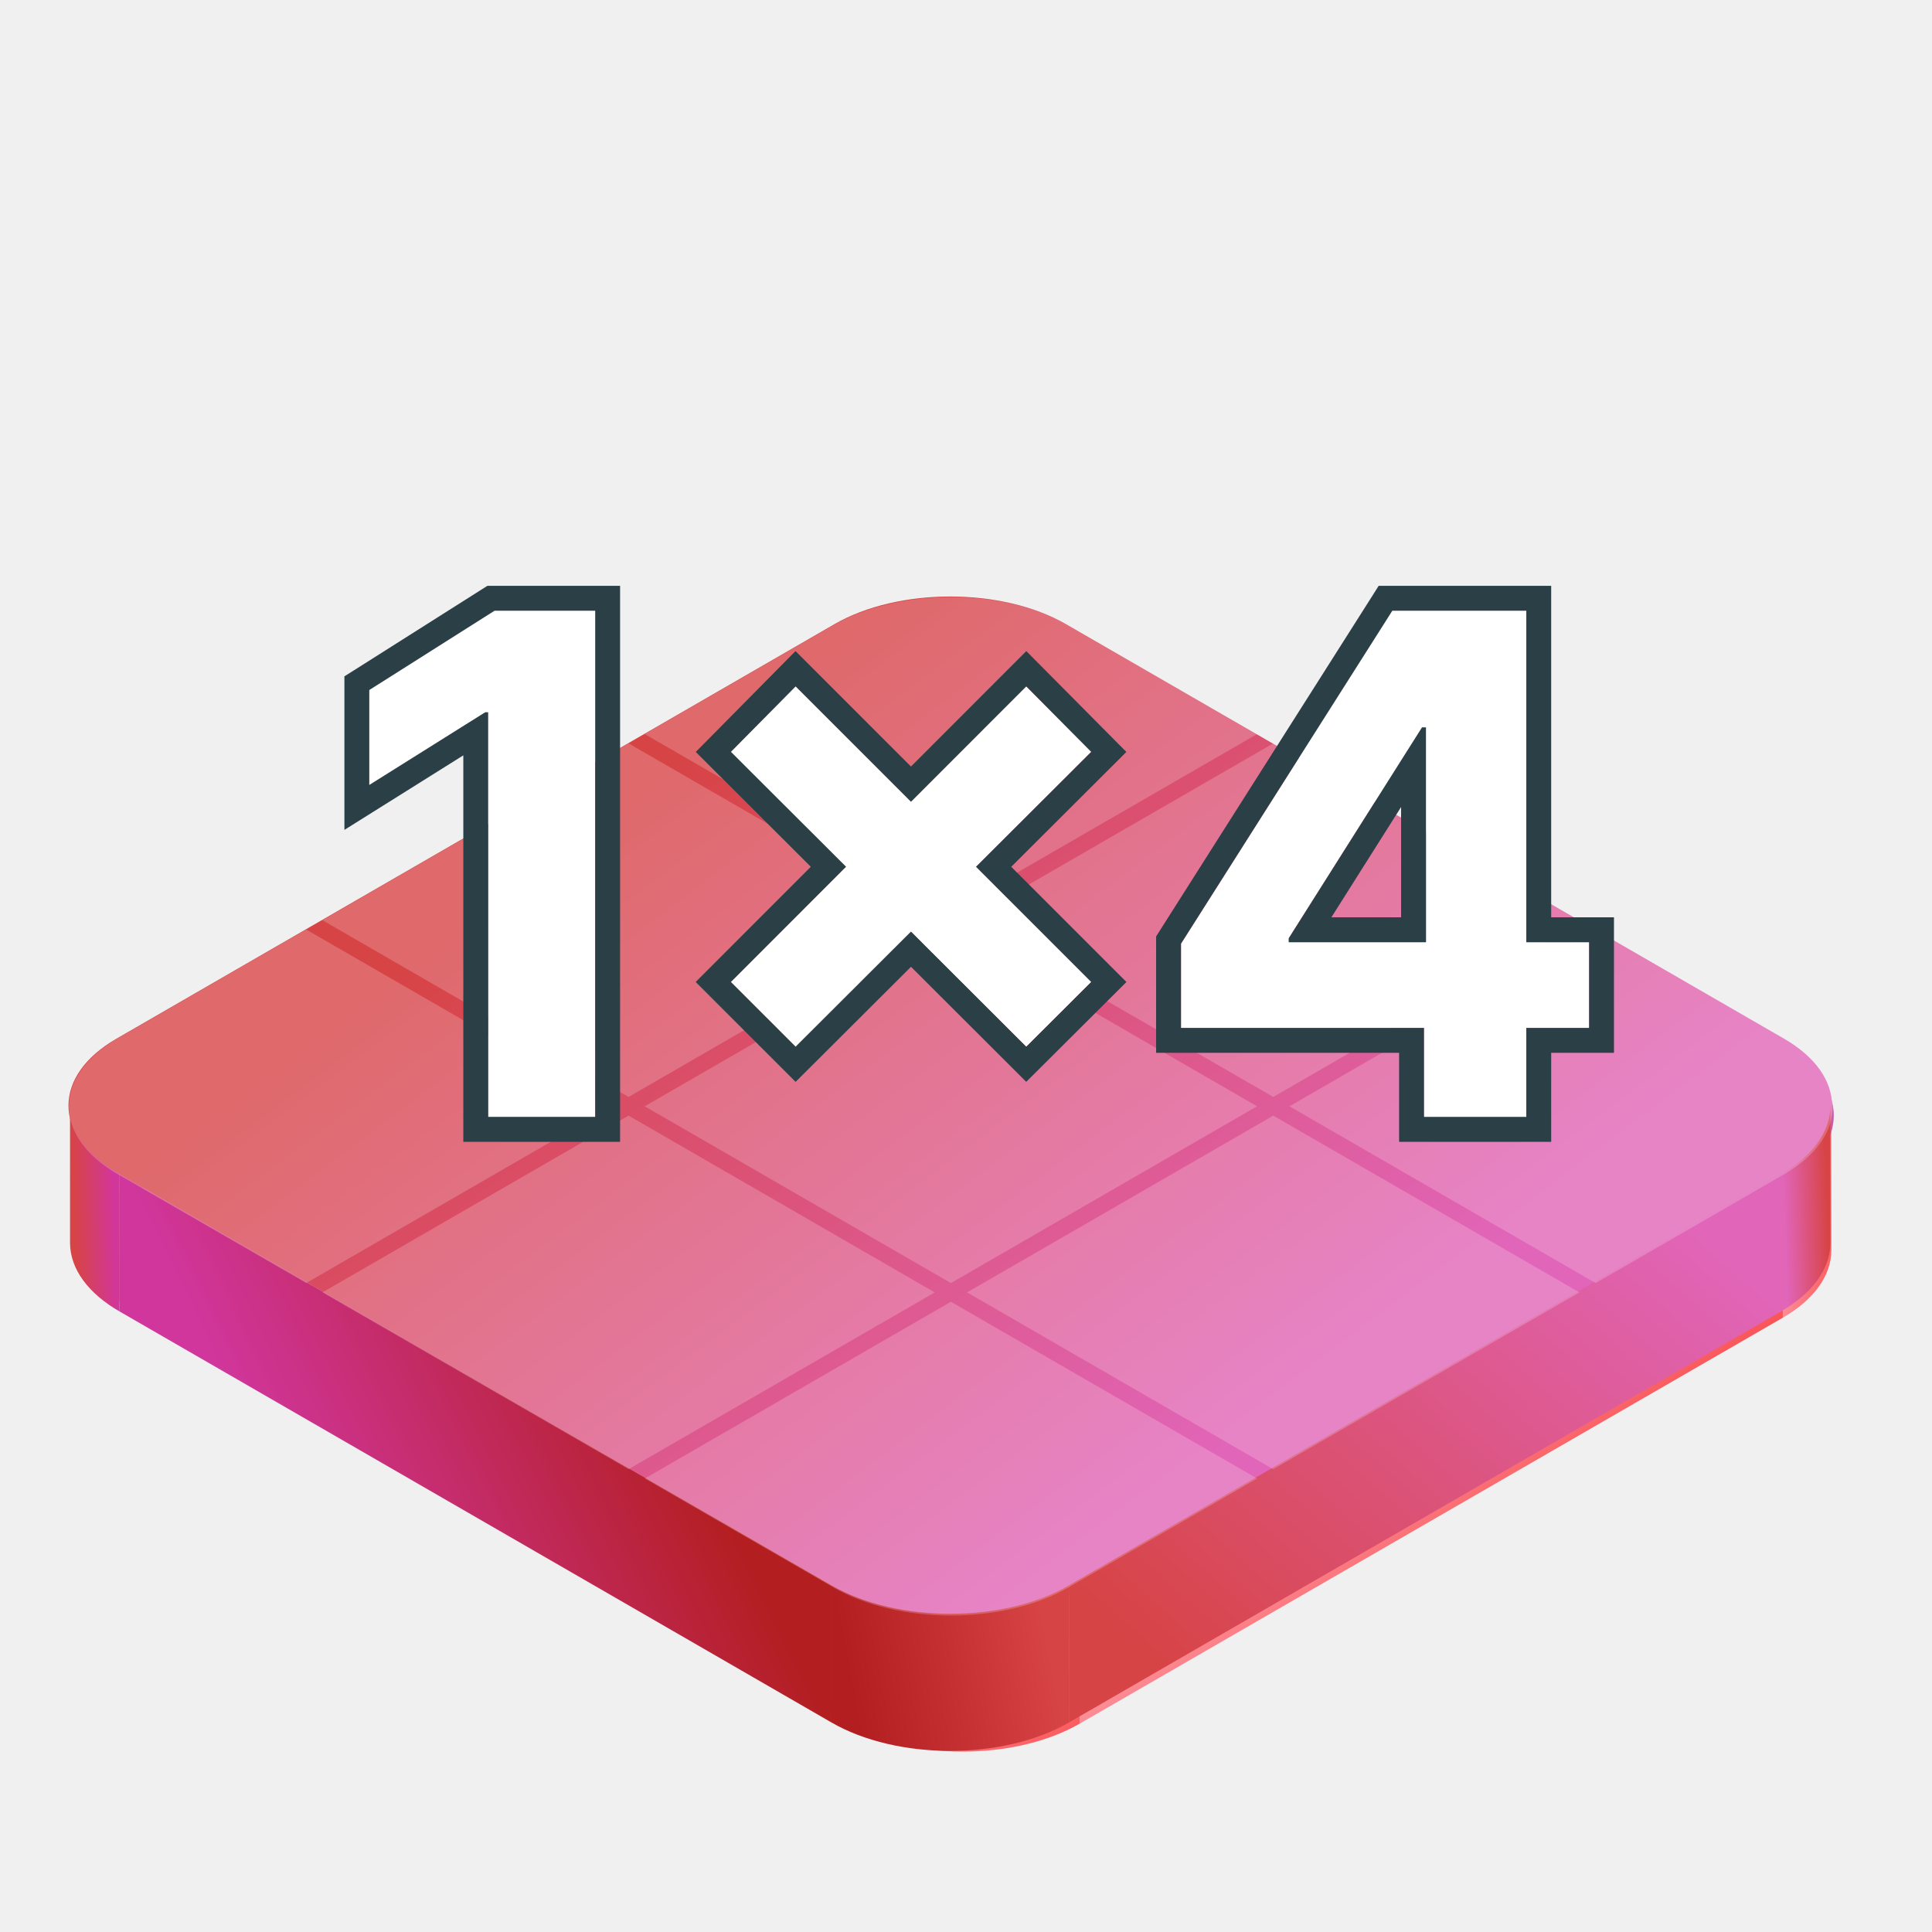
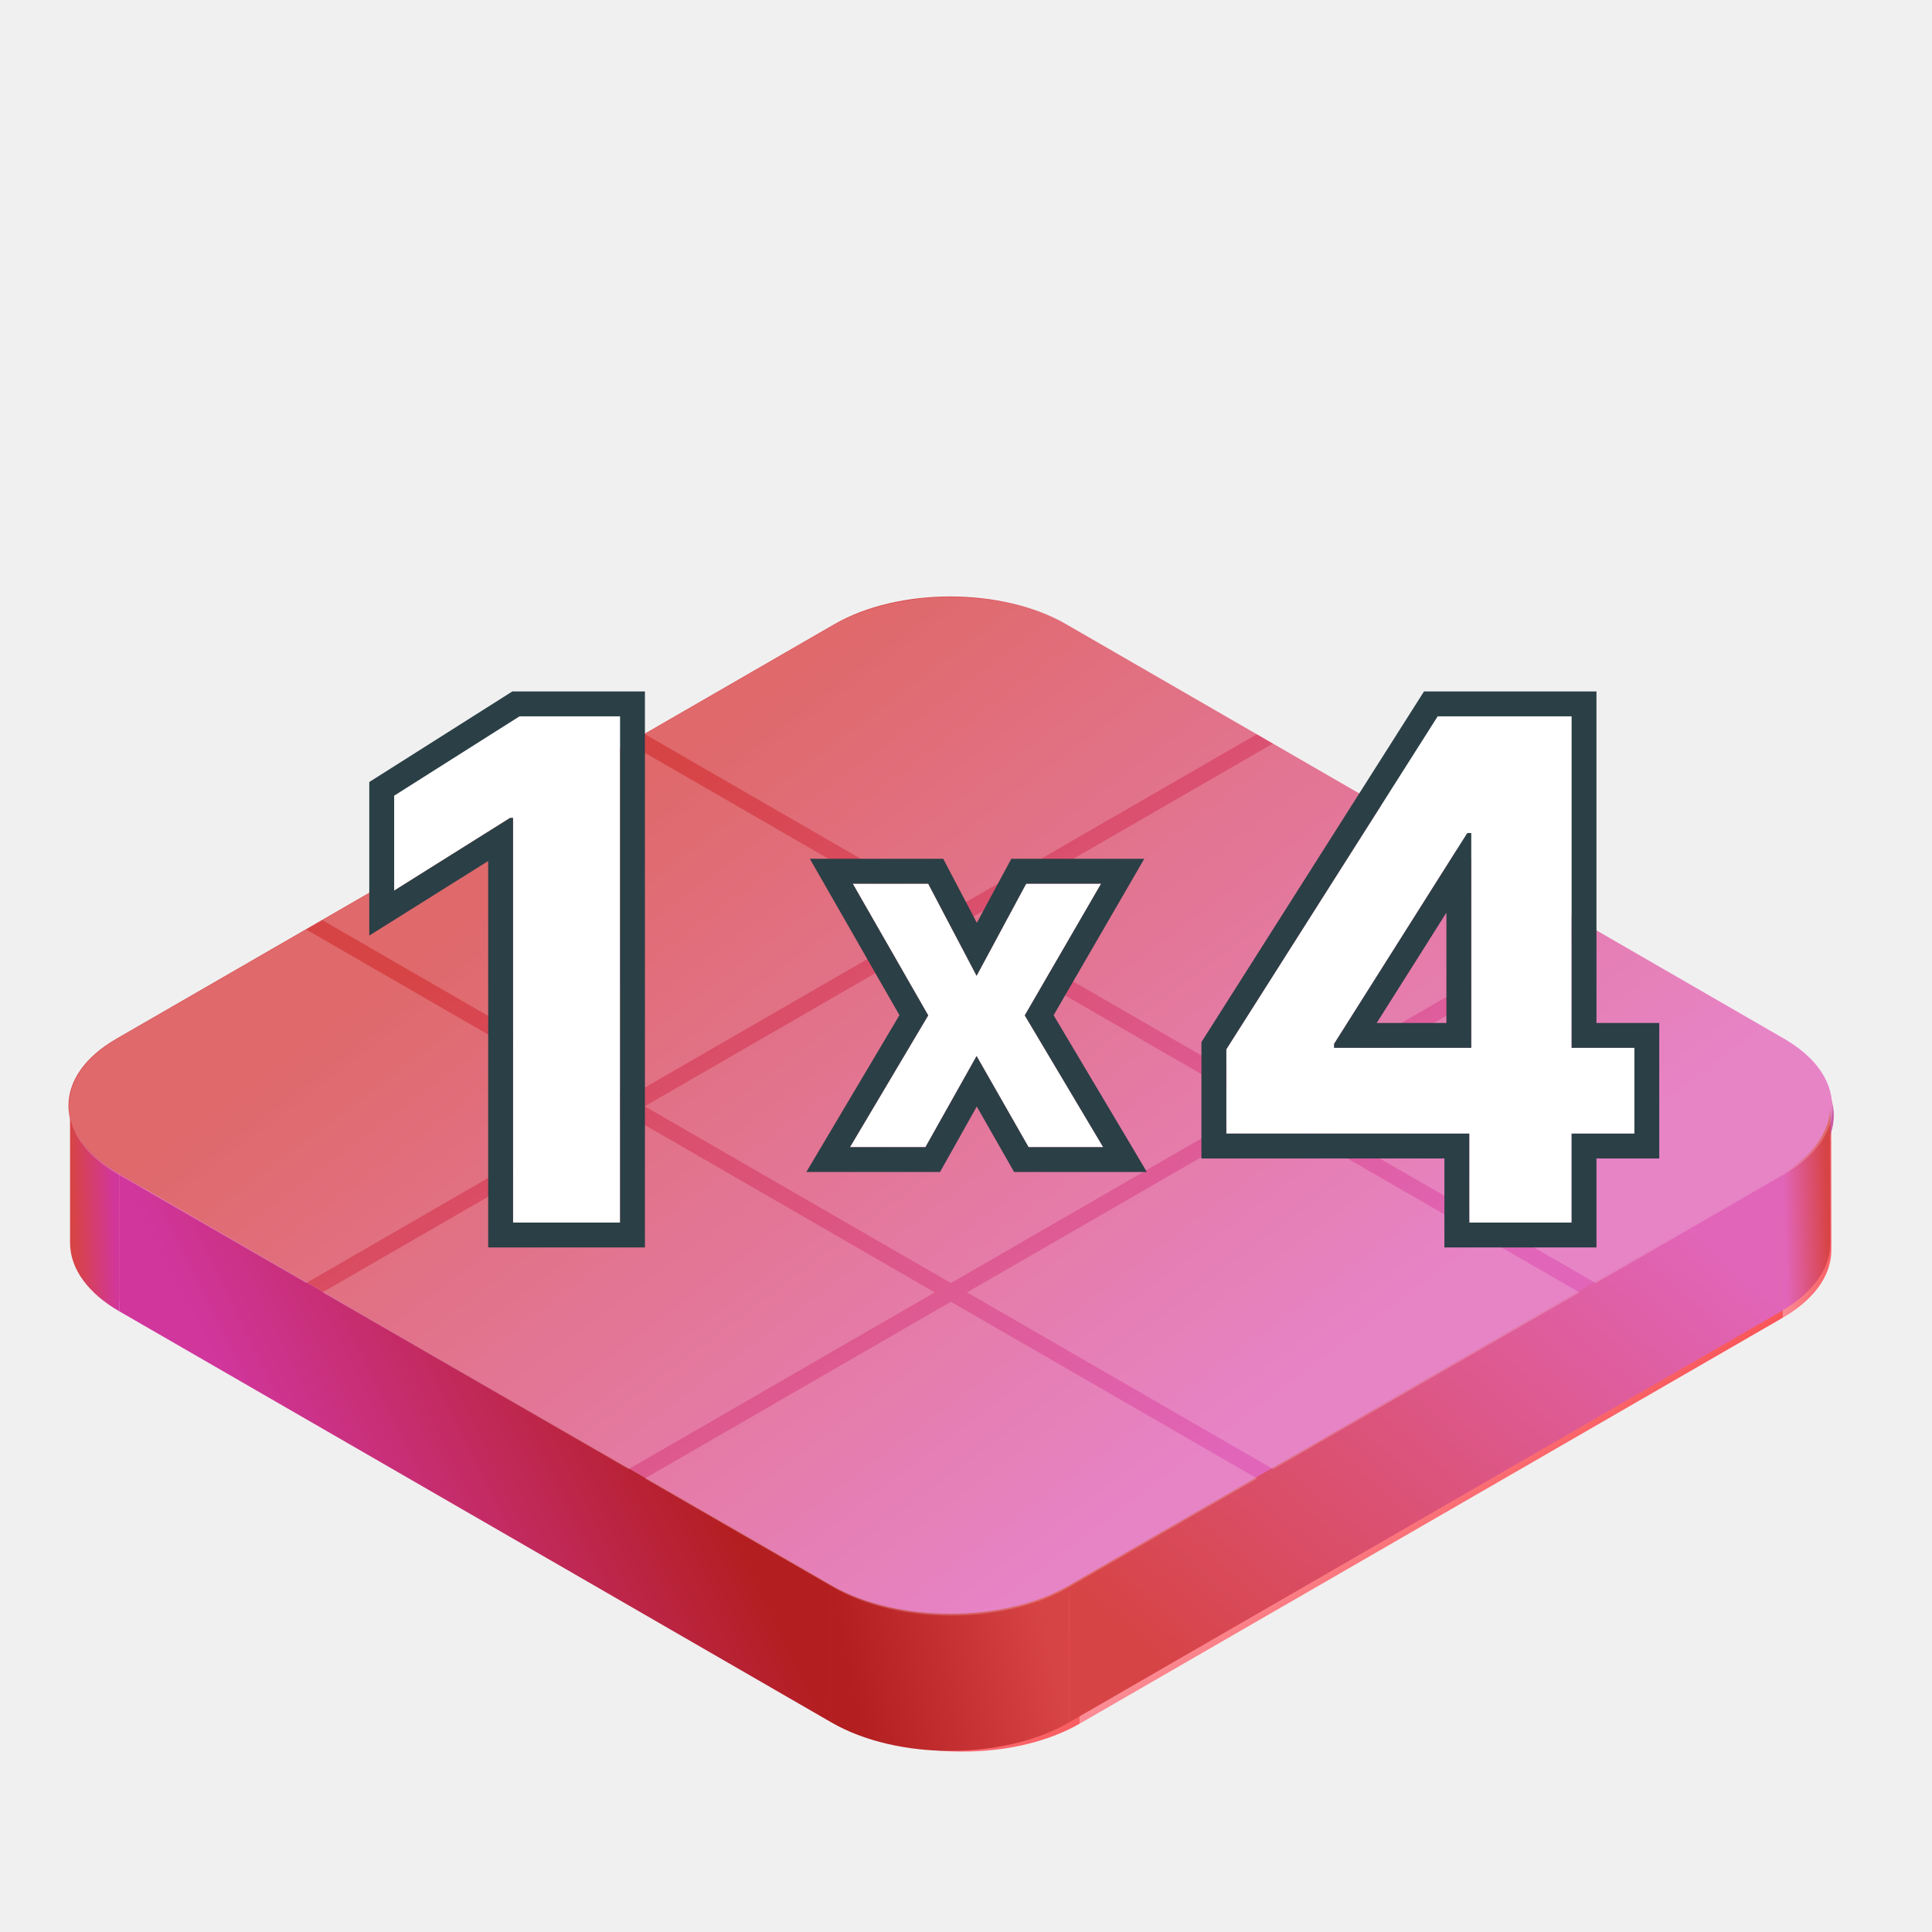
<svg xmlns="http://www.w3.org/2000/svg" width="64" height="64" viewBox="0 0 64 64" fill="none">
-   <rect width="35.855" height="35.855" rx="4.378" transform="matrix(0.866025 0.5 -0.866025 0.5 31.8887 19)" fill="url(#paint0_linear_2122_5526)" />
-   <rect width="26.891" height="4.482" transform="matrix(0.866025 0.5 0 1 4.71875 39.1685)" fill="url(#paint1_linear_2122_5526)" />
-   <rect width="26.891" height="4.482" transform="matrix(0.866025 -0.5 0 1 35.7695 52.6143)" fill="url(#paint2_linear_2122_5526)" />
-   <path d="M3.111 36.928C3.111 37.803 3.726 38.595 4.719 39.168V43.65C3.726 43.077 3.111 42.285 3.111 41.409V36.928Z" fill="url(#paint3_linear_2122_5526)" />
-   <path d="M28.006 52.614C30.149 53.852 33.625 53.852 35.769 52.614V57.096C33.625 58.334 30.149 58.334 28.006 57.096V52.614Z" fill="url(#paint4_linear_2122_5526)" />
-   <path d="M60.666 36.928C60.666 37.803 60.052 38.595 59.059 39.168V43.65C60.052 43.077 60.666 42.285 60.666 41.409V36.928Z" fill="url(#paint5_linear_2122_5526)" />
  <g clip-path="url(#clip0_2122_5526)">
-     <rect width="35.899" height="35.899" rx="4.442" transform="matrix(0.866025 0.5 -0.866025 0.5 31.9102 19)" fill="url(#paint6_linear_2122_5526)" />
-     <rect width="11.559" height="11.559" transform="matrix(0.866025 0.5 -0.866025 0.5 31.9102 19)" fill="black" fill-opacity="0.1" />
-     <rect width="11.559" height="11.559" transform="matrix(0.866025 0.5 -0.866025 0.5 21.3711 25.085)" fill="black" fill-opacity="0.1" />
-     <rect width="11.559" height="11.559" transform="matrix(0.866025 0.5 -0.866025 0.5 21.3711 37.2549)" fill="black" fill-opacity="0.1" />
-     <rect width="11.559" height="11.559" transform="matrix(0.866025 0.5 -0.866025 0.5 42.4492 25.085)" fill="black" fill-opacity="0.1" />
-     <rect width="11.559" height="11.559" transform="matrix(0.866025 0.5 -0.866025 0.5 42.4492 37.2549)" fill="black" fill-opacity="0.1" />
-     <rect width="11.559" height="11.559" transform="matrix(0.866025 0.5 -0.866025 0.5 52.9883 31.1699)" fill="black" fill-opacity="0.1" />
-     <rect width="11.559" height="11.559" transform="matrix(0.866025 0.5 -0.866025 0.5 10.832 31.1699)" fill="black" fill-opacity="0.1" />
-     <rect width="11.559" height="11.559" transform="matrix(0.866025 0.5 -0.866025 0.5 31.9102 43.3398)" fill="black" fill-opacity="0.1" />
-     <rect width="11.559" height="11.559" transform="matrix(0.866025 0.5 -0.866025 0.5 31.9102 31.1699)" fill="black" fill-opacity="0.1" />
+     <rect width="35.855" height="35.855" rx="4.378" transform="matrix(0.866025 0.5 -0.866025 0.5 31.8887 19)" fill="url(#paint0_linear_2122_5526)" />
+     <rect width="26.891" height="4.482" transform="matrix(0.866025 0.5 0 1 4.71875 39.1685)" fill="url(#paint1_linear_2122_5526)" />
+     <rect width="26.891" height="4.482" transform="matrix(0.866025 -0.5 0 1 35.7695 52.6143)" fill="url(#paint2_linear_2122_5526)" />
+     <path d="M3.111 36.928C3.111 37.803 3.726 38.595 4.719 39.168V43.65C3.726 43.077 3.111 42.285 3.111 41.409V36.928Z" fill="url(#paint3_linear_2122_5526)" />
+     <path d="M28.006 52.614C30.149 53.852 33.625 53.852 35.769 52.614V57.096C33.625 58.334 30.149 58.334 28.006 57.096V52.614Z" fill="url(#paint4_linear_2122_5526)" />
+     <path d="M60.666 36.928C60.666 37.803 60.052 38.595 59.059 39.168V43.65C60.052 43.077 60.666 42.285 60.666 41.409V36.928Z" fill="url(#paint5_linear_2122_5526)" />
+     <g clip-path="url(#clip1_2122_5526)">
+       <rect width="35.899" height="35.899" rx="4.442" transform="matrix(0.866025 0.5 -0.866025 0.5 31.9102 19)" fill="url(#paint6_linear_2122_5526)" />
+       <rect width="11.559" height="11.559" transform="matrix(0.866025 0.5 -0.866025 0.5 31.9102 19)" fill="black" fill-opacity="0.1" />
+       <rect width="11.559" height="11.559" transform="matrix(0.866025 0.5 -0.866025 0.5 21.3711 25.085)" fill="black" fill-opacity="0.1" />
+       <rect width="11.559" height="11.559" transform="matrix(0.866025 0.5 -0.866025 0.5 21.3711 37.2549)" fill="black" fill-opacity="0.1" />
+       <rect width="11.559" height="11.559" transform="matrix(0.866025 0.5 -0.866025 0.5 42.4492 25.085)" fill="black" fill-opacity="0.1" />
+       <rect width="11.559" height="11.559" transform="matrix(0.866025 0.5 -0.866025 0.5 42.4492 37.2549)" fill="black" fill-opacity="0.1" />
+       <rect width="11.559" height="11.559" transform="matrix(0.866025 0.5 -0.866025 0.5 52.9883 31.1699)" fill="black" fill-opacity="0.1" />
+       <rect width="11.559" height="11.559" transform="matrix(0.866025 0.5 -0.866025 0.5 10.832 31.1699)" fill="black" fill-opacity="0.1" />
+       <rect width="11.559" height="11.559" transform="matrix(0.866025 0.5 -0.866025 0.5 31.9102 43.3398)" fill="black" fill-opacity="0.1" />
+       <rect width="11.559" height="11.559" transform="matrix(0.866025 0.5 -0.866025 0.5 31.9102 31.1699)" fill="black" fill-opacity="0.1" />
+     </g>
+     <rect width="36.328" height="36.328" rx="4.436" transform="matrix(0.866025 0.5 -0.866025 0.5 31.4785 18.4607)" fill="url(#paint7_linear_2122_5526)" />
+     <rect width="27.246" height="4.541" transform="matrix(0.866025 0.5 0 1 3.94922 38.8958)" fill="url(#paint8_linear_2122_5526)" />
+     <rect width="27.246" height="4.541" transform="matrix(0.866025 -0.5 0 1 35.4102 52.5186)" fill="url(#paint9_linear_2122_5526)" />
+     <path d="M2.32 36.625C2.32 37.512 2.943 38.314 3.949 38.895V43.437C2.943 42.855 2.32 42.053 2.32 41.166V36.625Z" fill="url(#paint10_linear_2122_5526)" />
+     <path d="M27.545 52.519C29.717 53.773 33.238 53.773 35.41 52.519V57.06C33.238 58.314 29.717 58.314 27.545 57.06V52.519Z" fill="url(#paint11_linear_2122_5526)" />
+     <path d="M60.635 36.625C60.635 37.512 60.012 38.314 59.006 38.895V43.437C60.012 42.855 60.635 42.053 60.635 41.166V36.625Z" fill="url(#paint12_linear_2122_5526)" />
+     <g clip-path="url(#clip2_2122_5526)">
+       <rect width="11.712" height="11.712" transform="matrix(0.866025 0.5 -0.866025 0.5 31.5 18.4607)" fill="white" fill-opacity="0.2" />
+       <rect width="11.712" height="11.712" transform="matrix(0.866025 0.5 -0.866025 0.5 20.8223 24.626)" fill="white" fill-opacity="0.2" />
+       <rect width="11.712" height="11.712" transform="matrix(0.866025 0.5 -0.866025 0.5 20.8223 36.9565)" fill="white" fill-opacity="0.2" />
+       <rect width="11.712" height="11.712" transform="matrix(0.866025 0.5 -0.866025 0.5 42.1777 24.626)" fill="white" fill-opacity="0.2" />
+       <rect width="11.712" height="11.712" transform="matrix(0.866025 0.5 -0.866025 0.5 42.1777 36.9565)" fill="white" fill-opacity="0.2" />
+       <rect width="11.712" height="11.712" transform="matrix(0.866025 0.5 -0.866025 0.5 52.8574 30.7913)" fill="white" fill-opacity="0.2" />
+       <rect width="11.712" height="11.712" transform="matrix(0.866025 0.5 -0.866025 0.5 10.1426 30.7913)" fill="white" fill-opacity="0.2" />
+       <rect width="11.712" height="11.712" transform="matrix(0.866025 0.5 -0.866025 0.5 31.5 43.1221)" fill="white" fill-opacity="0.2" />
+       <rect width="11.712" height="11.712" transform="matrix(0.866025 0.5 -0.866025 0.5 31.5 30.7913)" fill="white" fill-opacity="0.2" />
+     </g>
  </g>
-   <rect width="36.328" height="36.328" rx="4.436" transform="matrix(0.866025 0.5 -0.866025 0.5 31.4785 18.4607)" fill="url(#paint7_linear_2122_5526)" />
-   <rect width="27.246" height="4.541" transform="matrix(0.866025 0.5 0 1 3.94922 38.8958)" fill="url(#paint8_linear_2122_5526)" />
-   <rect width="27.246" height="4.541" transform="matrix(0.866025 -0.5 0 1 35.4102 52.5186)" fill="url(#paint9_linear_2122_5526)" />
-   <path d="M2.32 36.625C2.32 37.512 2.943 38.314 3.949 38.895V43.437C2.943 42.855 2.32 42.053 2.32 41.166V36.625Z" fill="url(#paint10_linear_2122_5526)" />
-   <path d="M27.545 52.519C29.717 53.773 33.238 53.773 35.41 52.519V57.06C33.238 58.314 29.717 58.314 27.545 57.06V52.519Z" fill="url(#paint11_linear_2122_5526)" />
-   <path d="M60.635 36.625C60.635 37.512 60.012 38.314 59.006 38.895V43.437C60.012 42.855 60.635 42.053 60.635 41.166V36.625Z" fill="url(#paint12_linear_2122_5526)" />
-   <g clip-path="url(#clip1_2122_5526)">
-     <rect width="11.712" height="11.712" transform="matrix(0.866025 0.5 -0.866025 0.5 31.5 18.4607)" fill="white" fill-opacity="0.2" />
-     <rect width="11.712" height="11.712" transform="matrix(0.866025 0.5 -0.866025 0.5 20.8223 24.626)" fill="white" fill-opacity="0.2" />
-     <rect width="11.712" height="11.712" transform="matrix(0.866025 0.5 -0.866025 0.5 20.8223 36.9565)" fill="white" fill-opacity="0.2" />
-     <rect width="11.712" height="11.712" transform="matrix(0.866025 0.5 -0.866025 0.5 42.1777 24.626)" fill="white" fill-opacity="0.2" />
-     <rect width="11.712" height="11.712" transform="matrix(0.866025 0.5 -0.866025 0.5 42.1777 36.9565)" fill="white" fill-opacity="0.2" />
-     <rect width="11.712" height="11.712" transform="matrix(0.866025 0.5 -0.866025 0.5 52.8574 30.7913)" fill="white" fill-opacity="0.2" />
-     <rect width="11.712" height="11.712" transform="matrix(0.866025 0.5 -0.866025 0.5 10.1426 30.7913)" fill="white" fill-opacity="0.2" />
-     <rect width="11.712" height="11.712" transform="matrix(0.866025 0.5 -0.866025 0.5 31.5 43.1221)" fill="white" fill-opacity="0.2" />
-     <rect width="11.712" height="11.712" transform="matrix(0.866025 0.5 -0.866025 0.5 31.5 30.7913)" fill="white" fill-opacity="0.2" />
-   </g>
-   <mask id="path-33-outside-1_2122_5526" maskUnits="userSpaceOnUse" x="11" y="19" width="43" height="19" fill="black">
-     <rect fill="white" x="11" y="19" width="43" height="19" />
-     <path d="M19.717 20.23V37H16.171V23.595H16.073L12.233 26.003V22.858L16.384 20.23H19.717ZM33.996 34.675L24.21 24.906L26.356 22.736L36.149 32.529L33.996 34.675ZM26.356 34.675L24.21 32.529L33.996 22.736L36.149 24.906L26.356 34.675ZM39.122 34.052V31.26L46.123 20.23H48.53V24.095H47.106L42.692 31.08V31.211H52.641V34.052H39.122ZM47.171 37V33.2L47.237 31.964V20.23H50.561V37H47.171Z" />
+   <mask id="path-33-outside-1_2122_5526" maskUnits="userSpaceOnUse" x="11.354" y="22.5" width="11" height="19" fill="black">
+     <rect fill="white" x="11.354" y="22.5" width="11" height="19" />
+     <path d="M20.541 23.73V40.5H16.995V27.095H16.897L13.057 29.503V26.358L17.208 23.73H20.541Z" />
  </mask>
-   <path d="M19.717 20.23V37H16.171V23.595H16.073L12.233 26.003V22.858L16.384 20.23H19.717ZM33.996 34.675L24.21 24.906L26.356 22.736L36.149 32.529L33.996 34.675ZM26.356 34.675L24.21 32.529L33.996 22.736L36.149 24.906L26.356 34.675ZM39.122 34.052V31.26L46.123 20.23H48.53V24.095H47.106L42.692 31.08V31.211H52.641V34.052H39.122ZM47.171 37V33.2L47.237 31.964V20.23H50.561V37H47.171Z" fill="white" />
-   <path d="M19.717 20.23H20.541V19.406H19.717V20.23ZM19.717 37V37.824H20.541V37H19.717ZM16.171 37H15.348V37.824H16.171V37ZM16.171 23.595H16.995V22.772H16.171V23.595ZM16.073 23.595V22.772H15.836L15.636 22.898L16.073 23.595ZM12.233 26.003H11.409V27.491L12.67 26.701L12.233 26.003ZM12.233 22.858L11.792 22.163L11.409 22.405V22.858H12.233ZM16.384 20.23V19.406H16.146L15.944 19.534L16.384 20.23ZM19.717 20.23H18.893V37H19.717H20.541V20.23H19.717ZM19.717 37V36.176H16.171V37V37.824H19.717V37ZM16.171 37H16.995V23.595H16.171H15.348V37H16.171ZM16.171 23.595V22.772H16.073V23.595V24.419H16.171V23.595ZM16.073 23.595L15.636 22.898L11.795 25.305L12.233 26.003L12.67 26.701L16.511 24.293L16.073 23.595ZM12.233 26.003H13.056V22.858H12.233H11.409V26.003H12.233ZM12.233 22.858L12.673 23.554L16.825 20.926L16.384 20.23L15.944 19.534L11.792 22.163L12.233 22.858ZM16.384 20.23V21.053H19.717V20.23V19.406H16.384V20.23ZM33.996 34.675L33.414 35.257L33.995 35.837L34.577 35.258L33.996 34.675ZM24.21 24.906L23.625 24.327L23.049 24.909L23.629 25.488L24.21 24.906ZM26.356 22.736L26.938 22.153L26.353 21.568L25.77 22.157L26.356 22.736ZM36.149 32.529L36.731 33.112L37.315 32.53L36.732 31.947L36.149 32.529ZM26.356 34.675L25.774 35.257L26.355 35.838L26.938 35.258L26.356 34.675ZM24.21 32.529L23.628 31.947L23.046 32.529L23.628 33.111L24.21 32.529ZM33.996 22.736L34.58 22.155L33.998 21.569L33.413 22.154L33.996 22.736ZM36.149 24.906L36.731 25.489L37.312 24.909L36.734 24.326L36.149 24.906ZM33.996 34.675L34.578 34.092L24.792 24.323L24.21 24.906L23.629 25.488L33.414 35.257L33.996 34.675ZM24.21 24.906L24.796 25.485L26.942 23.315L26.356 22.736L25.77 22.157L23.625 24.327L24.21 24.906ZM26.356 22.736L25.774 23.318L35.567 33.111L36.149 32.529L36.732 31.947L26.938 22.153L26.356 22.736ZM36.149 32.529L35.568 31.946L33.414 34.091L33.996 34.675L34.577 35.258L36.731 33.112L36.149 32.529ZM26.356 34.675L26.938 34.092L24.793 31.947L24.21 32.529L23.628 33.111L25.774 35.257L26.356 34.675ZM24.21 32.529L24.793 33.111L34.578 23.318L33.996 22.736L33.413 22.154L23.628 31.947L24.21 32.529ZM33.996 22.736L33.411 23.316L35.565 25.486L36.149 24.906L36.734 24.326L34.58 22.155L33.996 22.736ZM36.149 24.906L35.568 24.323L25.774 34.091L26.356 34.675L26.938 35.258L36.731 25.489L36.149 24.906ZM39.122 34.052H38.298V34.876H39.122V34.052ZM39.122 31.26L38.426 30.819L38.298 31.021V31.26H39.122ZM46.123 20.23V19.406H45.67L45.428 19.789L46.123 20.23ZM48.53 20.23H49.354V19.406H48.53V20.23ZM48.53 24.095V24.918H49.354V24.095H48.53ZM47.106 24.095V23.271H46.652L46.409 23.655L47.106 24.095ZM42.692 31.08L41.996 30.64L41.868 30.841V31.08H42.692ZM42.692 31.211H41.868V32.034H42.692V31.211ZM52.641 31.211H53.465V30.387H52.641V31.211ZM52.641 34.052V34.876H53.465V34.052H52.641ZM47.171 37H46.347V37.824H47.171V37ZM47.171 33.2L46.349 33.157L46.347 33.179V33.2H47.171ZM47.237 31.964L48.059 32.008L48.06 31.986V31.964H47.237ZM47.237 20.23V19.406H46.413V20.23H47.237ZM50.561 20.23H51.385V19.406H50.561V20.23ZM50.561 37V37.824H51.385V37H50.561ZM39.122 34.052H39.945V31.26H39.122H38.298V34.052H39.122ZM39.122 31.26L39.817 31.701L46.818 20.671L46.123 20.23L45.428 19.789L38.426 30.819L39.122 31.26ZM46.123 20.23V21.053H48.53V20.23V19.406H46.123V20.23ZM48.53 20.23H47.707V24.095H48.53H49.354V20.23H48.53ZM48.53 24.095V23.271H47.106V24.095V24.918H48.53V24.095ZM47.106 24.095L46.409 23.655L41.996 30.64L42.692 31.08L43.388 31.52L47.802 24.535L47.106 24.095ZM42.692 31.08H41.868V31.211H42.692H43.516V31.08H42.692ZM42.692 31.211V32.034H52.641V31.211V30.387H42.692V31.211ZM52.641 31.211H51.818V34.052H52.641H53.465V31.211H52.641ZM52.641 34.052V33.229H39.122V34.052V34.876H52.641V34.052ZM47.171 37H47.995V33.2H47.171H46.347V37H47.171ZM47.171 33.2L47.993 33.244L48.059 32.008L47.237 31.964L46.414 31.921L46.349 33.157L47.171 33.2ZM47.237 31.964H48.06V20.23H47.237H46.413V31.964H47.237ZM47.237 20.23V21.053H50.561V20.23V19.406H47.237V20.23ZM50.561 20.23H49.738V37H50.561H51.385V20.23H50.561ZM50.561 37V36.176H47.171V37V37.824H50.561V37Z" fill="#2B3F46" mask="url(#path-33-outside-1_2122_5526)" />
+   <path d="M20.541 23.73V40.5H16.995V27.095H16.897L13.057 29.503V26.358L17.208 23.73H20.541Z" fill="white" />
+   <path d="M20.541 23.73H21.364V22.906H20.541V23.73ZM20.541 40.5V41.324H21.364V40.5H20.541ZM16.995 40.5H16.172V41.324H16.995V40.5ZM16.995 27.095H17.819V26.272H16.995V27.095ZM16.897 27.095V26.272H16.66L16.46 26.398L16.897 27.095ZM13.057 29.503H12.233V30.991L13.494 30.201L13.057 29.503ZM13.057 26.358L12.616 25.663L12.233 25.905V26.358H13.057ZM17.208 23.73V22.906H16.969L16.768 23.034L17.208 23.73ZM20.541 23.73H19.717V40.5H20.541H21.364V23.73H20.541ZM20.541 40.5V39.676H16.995V40.5V41.324H20.541V40.5ZM16.995 40.5H17.819V27.095H16.995H16.172V40.5H16.995ZM16.995 27.095V26.272H16.897V27.095V27.919H16.995V27.095ZM16.897 27.095L16.46 26.398L12.619 28.805L13.057 29.503L13.494 30.201L17.334 27.793L16.897 27.095ZM13.057 29.503H13.88V26.358H13.057H12.233V29.503H13.057ZM13.057 26.358L13.497 27.054L17.649 24.426L17.208 23.73L16.768 23.034L12.616 25.663L13.057 26.358ZM17.208 23.73V24.553H20.541V23.73V22.906H17.208V23.73Z" fill="#2B3F46" mask="url(#path-33-outside-1_2122_5526)" />
+   <mask id="path-35-outside-2_2122_5526" maskUnits="userSpaceOnUse" x="26.354" y="28" width="12" height="11" fill="black">
+     <rect fill="white" x="26.354" y="28" width="12" height="11" />
+     <path d="M30.748 29.273L32.351 32.324L33.993 29.273H36.476L33.947 33.636L36.544 38H34.072L32.351 34.983L30.657 38H28.157L30.748 33.636L28.248 29.273H30.748Z" />
+   </mask>
+   <path d="M30.748 29.273L32.351 32.324L33.993 29.273H36.476L33.947 33.636L36.544 38H34.072L32.351 34.983L30.657 38H28.157L30.748 33.636L28.248 29.273H30.748Z" fill="white" />
+   <path d="M30.748 29.273L31.477 28.89L31.246 28.449H30.748V29.273ZM32.351 32.324L31.622 32.707L32.342 34.078L33.076 32.714L32.351 32.324ZM33.993 29.273V28.449H33.501L33.267 28.883L33.993 29.273ZM36.476 29.273L37.188 29.686L37.905 28.449H36.476V29.273ZM33.947 33.636L33.235 33.224L32.992 33.642L33.24 34.057L33.947 33.636ZM36.544 38V38.824H37.992L37.252 37.579L36.544 38ZM34.072 38L33.357 38.408L33.594 38.824H34.072V38ZM32.351 34.983L33.066 34.575L32.345 33.311L31.633 34.58L32.351 34.983ZM30.657 38V38.824H31.14L31.376 38.403L30.657 38ZM28.157 38L27.449 37.58L26.711 38.824H28.157V38ZM30.748 33.636L31.456 34.057L31.702 33.644L31.463 33.227L30.748 33.636ZM28.248 29.273V28.449H26.828L27.534 29.682L28.248 29.273ZM30.748 29.273L30.019 29.656L31.622 32.707L32.351 32.324L33.08 31.941L31.477 28.89L30.748 29.273ZM32.351 32.324L33.076 32.714L34.718 29.663L33.993 29.273L33.267 28.883L31.625 31.934L32.351 32.324ZM33.993 29.273V30.096H36.476V29.273V28.449H33.993V29.273ZM36.476 29.273L35.763 28.86L33.235 33.224L33.947 33.636L34.66 34.049L37.188 29.686L36.476 29.273ZM33.947 33.636L33.24 34.057L35.836 38.421L36.544 38L37.252 37.579L34.655 33.215L33.947 33.636ZM36.544 38V37.176H34.072V38V38.824H36.544V38ZM34.072 38L34.788 37.592L33.066 34.575L32.351 34.983L31.635 35.391L33.357 38.408L34.072 38ZM32.351 34.983L31.633 34.58L29.939 37.597L30.657 38L31.376 38.403L33.069 35.386L32.351 34.983ZM30.657 38V37.176H28.157V38V38.824H30.657V38ZM28.157 38L28.866 38.42L31.456 34.057L30.748 33.636L30.04 33.216L27.449 37.58L28.157 38ZM30.748 33.636L31.463 33.227L28.963 28.863L28.248 29.273L27.534 29.682L30.034 34.046L30.748 33.636ZM28.248 29.273V30.096H30.748V29.273V28.449H28.248V29.273Z" fill="#2B3F46" mask="url(#path-35-outside-2_2122_5526)" />
+   <mask id="path-37-outside-3_2122_5526" maskUnits="userSpaceOnUse" x="39.353" y="22.5" width="16" height="19" fill="black">
+     <rect fill="white" x="39.353" y="22.5" width="16" height="19" />
+     <path d="M40.623 37.552V34.76L47.624 23.73H50.031V27.595H48.606L44.193 34.58V34.711H54.142V37.552H40.623ZM48.672 40.5V36.7L48.737 35.464V23.73H52.062V40.5H48.672Z" />
+   </mask>
+   <path d="M40.623 37.552V34.76L47.624 23.73H50.031V27.595H48.606L44.193 34.58V34.711H54.142V37.552H40.623ZM48.672 40.5V36.7L48.737 35.464V23.73H52.062V40.5H48.672Z" fill="white" />
+   <path d="M40.623 37.552H39.799V38.376H40.623V37.552ZM40.623 34.76L39.927 34.319L39.799 34.521V34.76H40.623ZM47.624 23.73V22.906H47.171L46.928 23.289L47.624 23.73ZM50.031 23.73H50.855V22.906H50.031V23.73ZM50.031 27.595V28.418H50.855V27.595H50.031ZM48.606 27.595V26.771H48.153L47.91 27.155L48.606 27.595ZM44.193 34.58L43.497 34.14L43.369 34.341V34.58H44.193ZM44.193 34.711H43.369V35.534H44.193V34.711ZM54.142 34.711H54.965V33.887H54.142V34.711ZM54.142 37.552V38.376H54.965V37.552H54.142ZM48.672 40.5H47.848V41.324H48.672V40.5ZM48.672 36.7L47.849 36.657L47.848 36.679V36.7H48.672ZM48.737 35.464L49.56 35.508L49.561 35.486V35.464H48.737ZM48.737 23.73V22.906H47.914V23.73H48.737ZM52.062 23.73H52.885V22.906H52.062V23.73ZM52.062 40.5V41.324H52.885V40.5H52.062ZM40.623 37.552H41.446V34.76H40.623H39.799V37.552H40.623ZM40.623 34.76L41.318 35.201L48.319 24.171L47.624 23.73L46.928 23.289L39.927 34.319L40.623 34.76ZM47.624 23.73V24.553H50.031V23.73V22.906H47.624V23.73ZM50.031 23.73H49.208V27.595H50.031H50.855V23.73H50.031ZM50.031 27.595V26.771H48.606V27.595V28.418H50.031V27.595ZM48.606 27.595L47.91 27.155L43.497 34.14L44.193 34.58L44.889 35.02L49.303 28.035L48.606 27.595ZM44.193 34.58H43.369V34.711H44.193H45.016V34.58H44.193ZM44.193 34.711V35.534H54.142V34.711V33.887H44.193V34.711ZM54.142 34.711H53.318V37.552H54.142H54.965V34.711H54.142ZM54.142 37.552V36.729H40.623V37.552V38.376H54.142V37.552ZM48.672 40.5H49.495V36.7H48.672H47.848V40.5H48.672ZM48.672 36.7L49.494 36.744L49.56 35.508L48.737 35.464L47.915 35.42L47.849 36.657L48.672 36.7ZM48.737 35.464H49.561V23.73H48.737H47.914V35.464H48.737ZM48.737 23.73V24.553H52.062V23.73V22.906H48.737V23.73ZM52.062 23.73H51.238V40.5H52.062H52.885V23.73H52.062ZM52.062 40.5V39.676H48.672V40.5V41.324H52.062V40.5Z" fill="#2B3F46" mask="url(#path-37-outside-3_2122_5526)" />
  <defs>
    <linearGradient id="paint0_linear_2122_5526" x1="35.841" y1="35.864" x2="-1.882" y2="2.084" gradientUnits="userSpaceOnUse">
      <stop stop-color="#FFD5EF" />
      <stop offset="1" stop-color="#EFBDFD" />
    </linearGradient>
    <linearGradient id="paint1_linear_2122_5526" x1="26.881" y1="4.483" x2="25.174" y2="-4.688" gradientUnits="userSpaceOnUse">
      <stop stop-color="#F95457" />
      <stop offset="1" stop-color="#FDBDCB" />
    </linearGradient>
    <linearGradient id="paint2_linear_2122_5526" x1="26.881" y1="4.483" x2="25.174" y2="-4.688" gradientUnits="userSpaceOnUse">
      <stop stop-color="#F95457" />
      <stop offset="1" stop-color="#FDBDCB" />
    </linearGradient>
    <linearGradient id="paint3_linear_2122_5526" x1="4.718" y1="43.652" x2="1.804" y2="43.028" gradientUnits="userSpaceOnUse">
      <stop stop-color="#F95457" />
      <stop offset="1" stop-color="#FDBDCB" />
    </linearGradient>
    <linearGradient id="paint4_linear_2122_5526" x1="35.766" y1="58.026" x2="30.214" y2="50.893" gradientUnits="userSpaceOnUse">
      <stop stop-color="#F95457" />
      <stop offset="1" stop-color="#FDBDCB" />
    </linearGradient>
    <linearGradient id="paint5_linear_2122_5526" x1="60.666" y1="43.652" x2="57.752" y2="43.028" gradientUnits="userSpaceOnUse">
      <stop stop-color="#F95457" />
      <stop offset="1" stop-color="#FDBDCB" />
    </linearGradient>
    <linearGradient id="paint6_linear_2122_5526" x1="-1.09962e-05" y1="-0.033" x2="30.641" y2="-4.053" gradientUnits="userSpaceOnUse">
      <stop stop-color="#D74446" />
      <stop offset="1" stop-color="#E165B8" />
    </linearGradient>
    <linearGradient id="paint7_linear_2122_5526" x1="-1.11276e-05" y1="-0.033" x2="31.007" y2="-4.101" gradientUnits="userSpaceOnUse">
      <stop stop-color="#D74446" />
      <stop offset="1" stop-color="#E165B8" />
    </linearGradient>
    <linearGradient id="paint8_linear_2122_5526" x1="-8.34573e-06" y1="-0.004" x2="14.606" y2="-11.501" gradientUnits="userSpaceOnUse">
      <stop stop-color="#D1369D" />
      <stop offset="1" stop-color="#B31E20" />
    </linearGradient>
    <linearGradient id="paint9_linear_2122_5526" x1="-8.34573e-06" y1="-0.004" x2="14.606" y2="-11.501" gradientUnits="userSpaceOnUse">
      <stop stop-color="#D74446" />
      <stop offset="1" stop-color="#E165B8" />
    </linearGradient>
    <linearGradient id="paint10_linear_2122_5526" x1="2.32" y1="36.619" x2="3.733" y2="36.574" gradientUnits="userSpaceOnUse">
      <stop stop-color="#D74446" />
      <stop offset="1" stop-color="#D1369D" />
    </linearGradient>
    <linearGradient id="paint11_linear_2122_5526" x1="27.545" y1="52.514" x2="34.14" y2="51.272" gradientUnits="userSpaceOnUse">
      <stop stop-color="#B31E20" />
      <stop offset="1" stop-color="#D74446" />
    </linearGradient>
    <linearGradient id="paint12_linear_2122_5526" x1="59.006" y1="36.619" x2="60.419" y2="36.574" gradientUnits="userSpaceOnUse">
      <stop stop-color="#E165B8" />
      <stop offset="1" stop-color="#D74446" />
    </linearGradient>
    <clipPath id="clip0_2122_5526">
+       <rect width="63" height="39.564" fill="white" transform="translate(0 18.4604)" />
+     </clipPath>
+     <clipPath id="clip1_2122_5526">
      <rect width="35.899" height="35.899" rx="4.442" transform="matrix(0.866025 0.5 -0.866025 0.5 31.9102 19)" fill="white" />
    </clipPath>
-     <clipPath id="clip1_2122_5526">
+     <clipPath id="clip2_2122_5526">
      <rect width="36.373" height="36.373" rx="4.5" transform="matrix(0.866025 0.5 -0.866025 0.5 31.5 18.4607)" fill="white" />
    </clipPath>
  </defs>
</svg>
